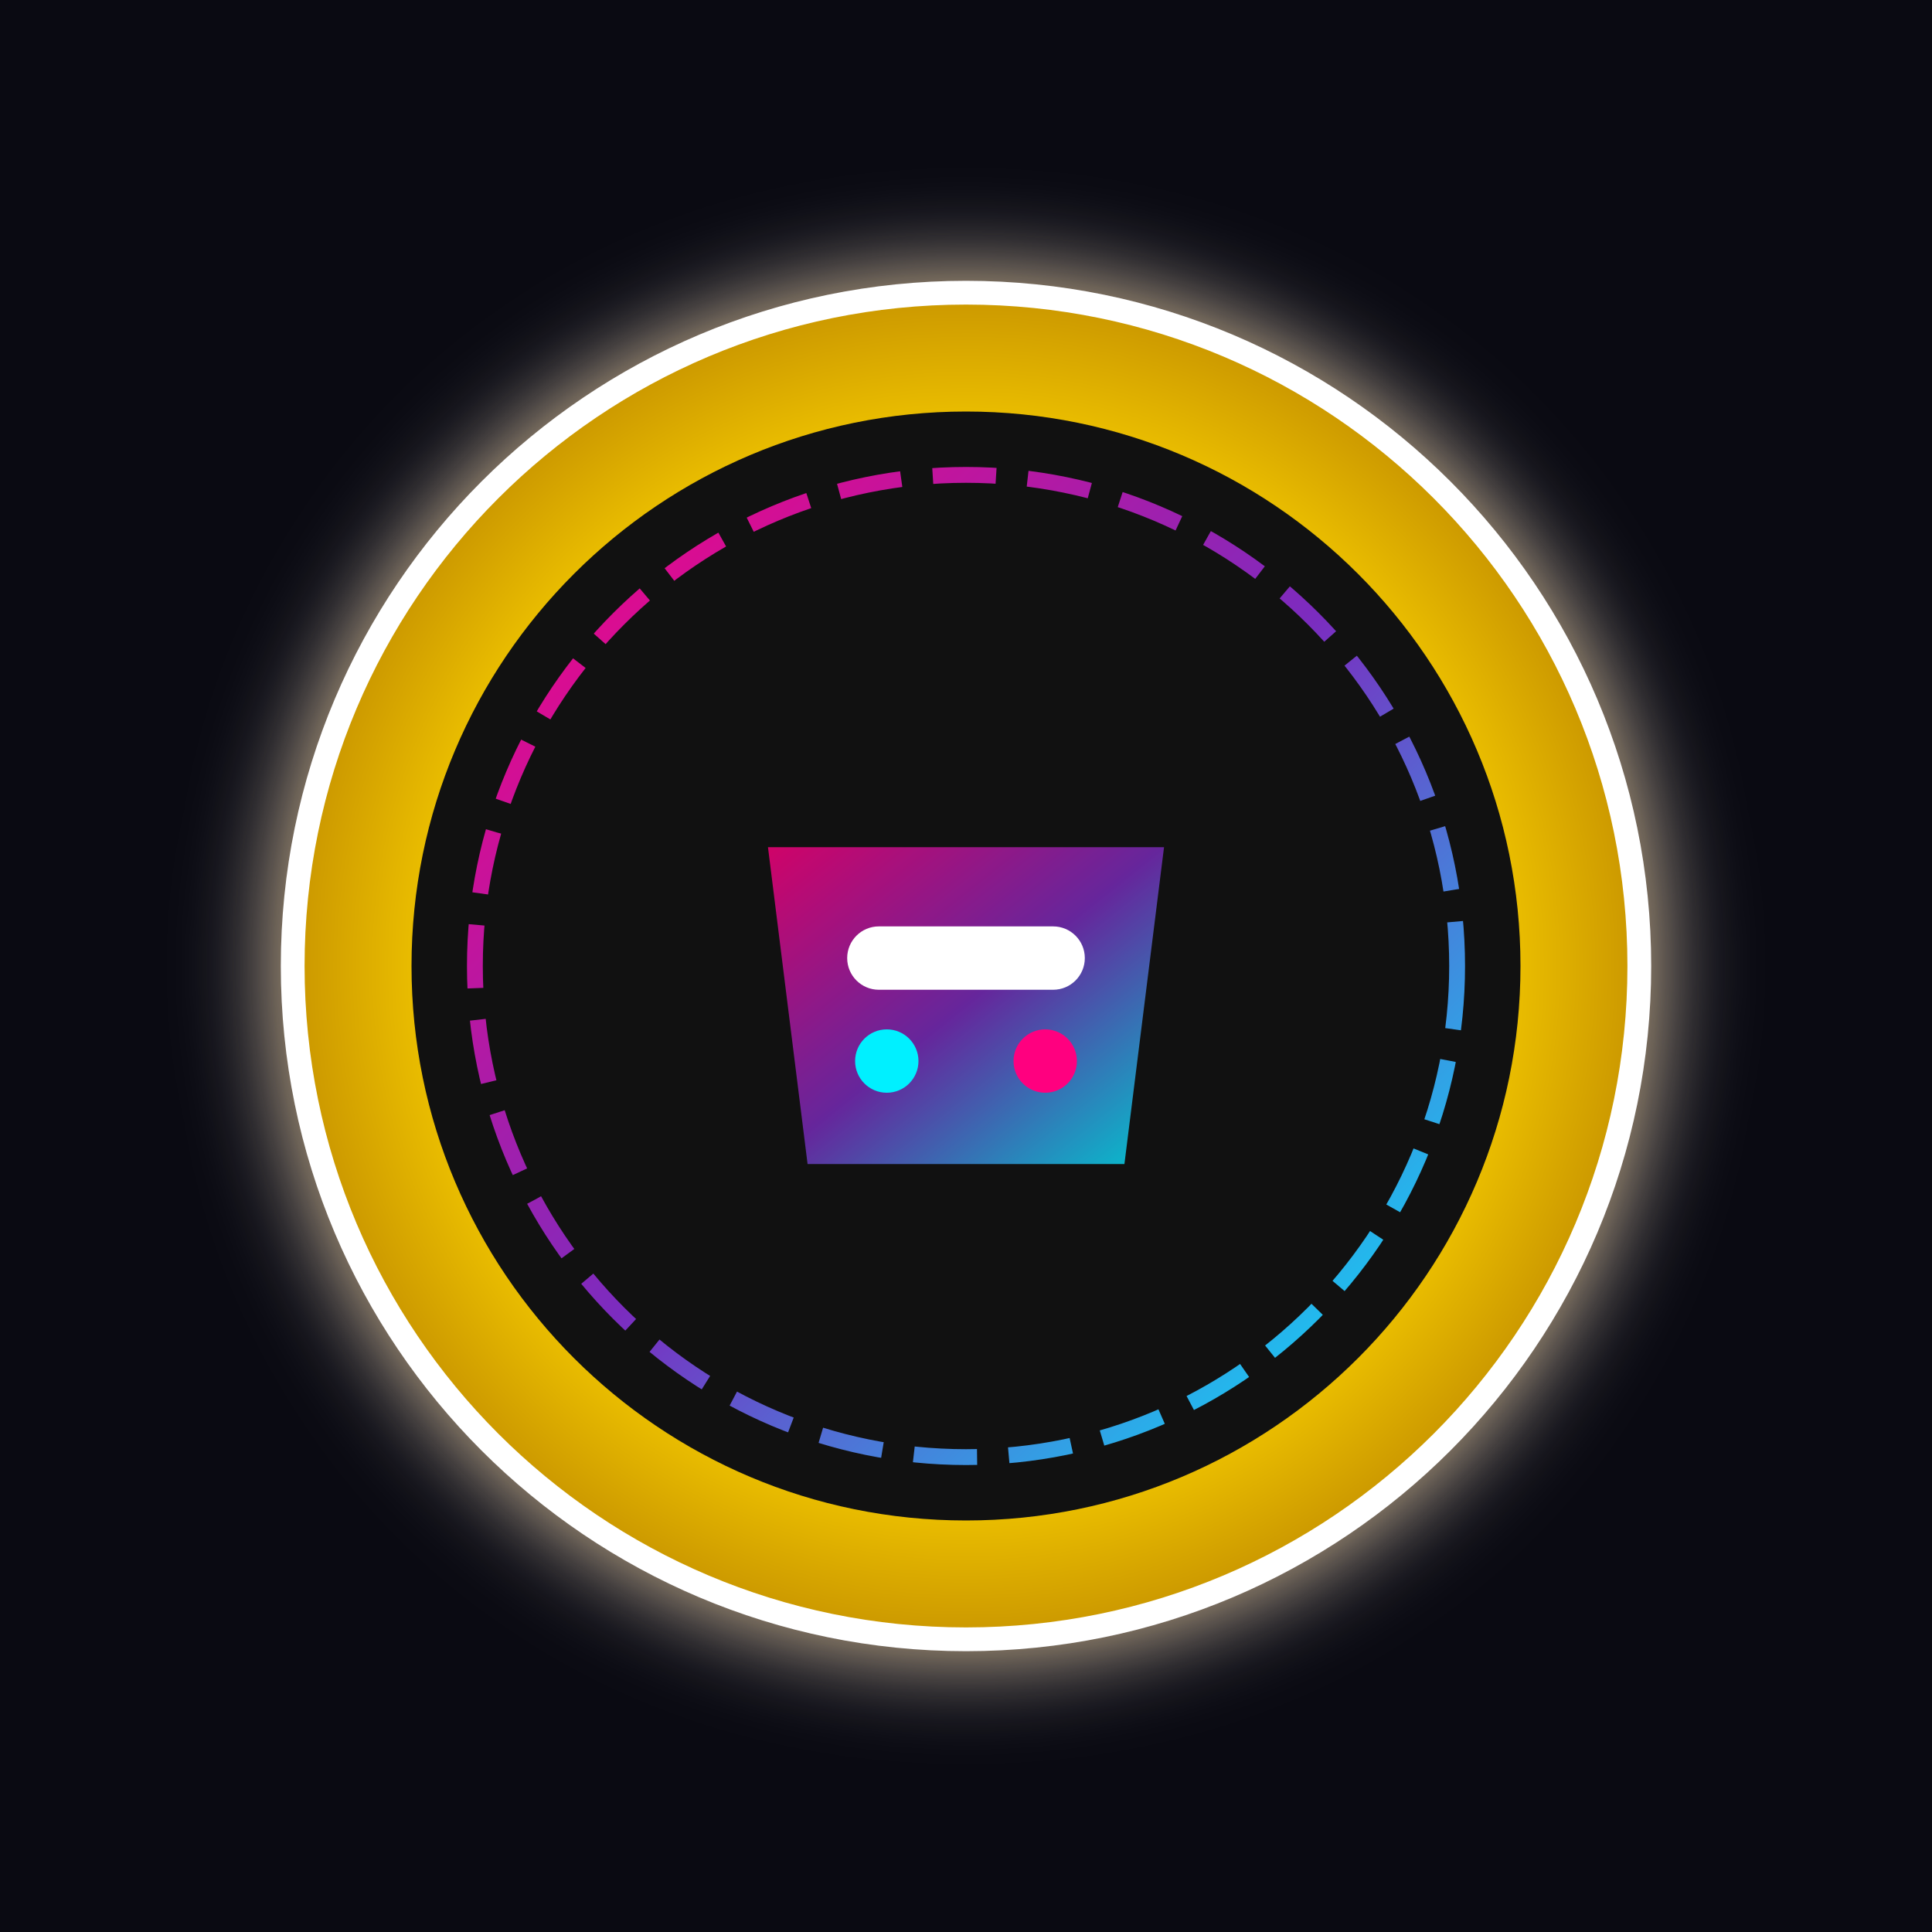
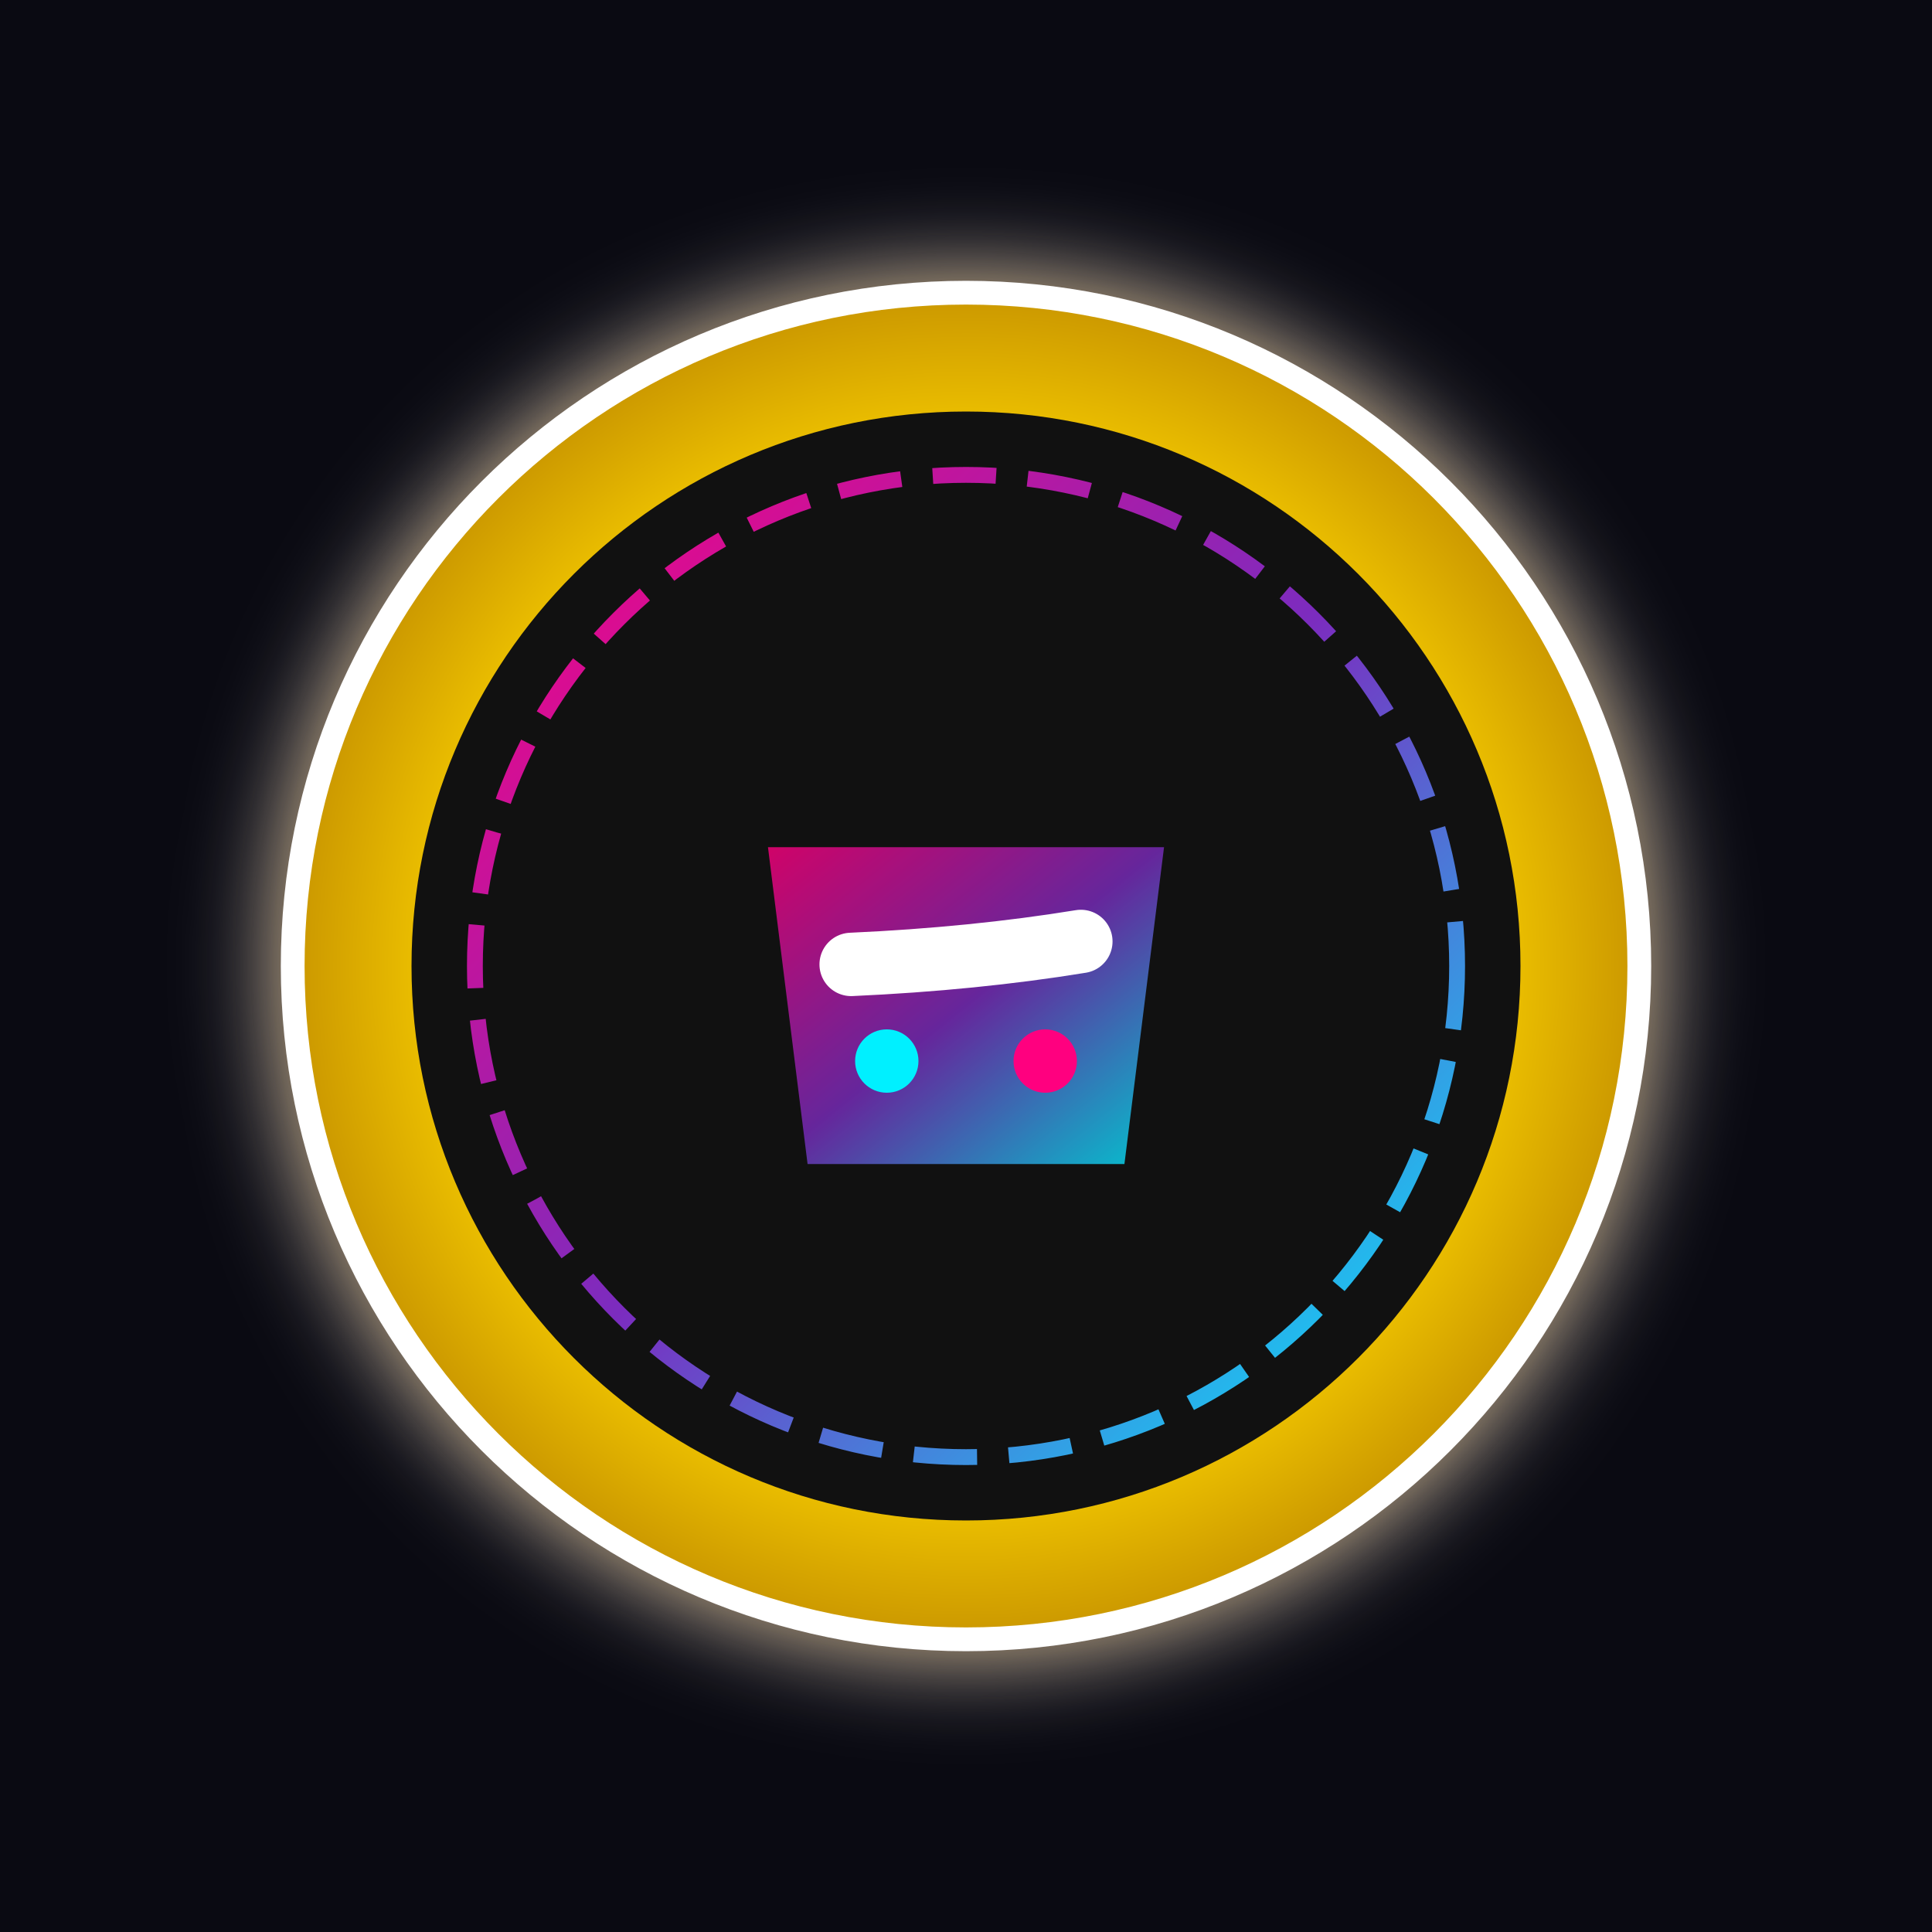
- <svg xmlns="http://www.w3.org/2000/svg" viewBox="0 0 500 500" width="100%" height="100%">
+ <svg xmlns="http://www.w3.org/2000/svg" viewBox="0 0 500 500">
  <defs>
    <linearGradient id="neonGradient" x1="0%" y1="0%" x2="100%" y2="100%">
+       <stop offset="0%" stop-color="#FF007F" />
+       <stop offset="50%" stop-color="#7B2CBF" />
+       <stop offset="100%" stop-color="#00F0FF" />
+     </linearGradient>
+     <linearGradient id="neonH" x1="0%" y1="0%" x2="100%" y2="0%">
      <stop offset="0%" stop-color="#FF007F" />
      <stop offset="50%" stop-color="#7B2CBF" />
      <stop offset="100%" stop-color="#00F0FF" />
    </linearGradient>
    <radialGradient id="coinGold" cx="50%" cy="50%" r="50%">
      <stop offset="0%" stop-color="#FFEE55" />
      <stop offset="70%" stop-color="#FFD700" />
      <stop offset="100%" stop-color="#CC9900" />
    </radialGradient>
    <filter id="glow" x="-20%" y="-20%" width="140%" height="140%">
      <feGaussianBlur stdDeviation="6" result="blur" />
      <feComposite in="SourceGraphic" in2="blur" operator="over" />
    </filter>
+     <filter id="glowSoft" x="-30%" y="-30%" width="160%" height="160%">
+       <feGaussianBlur stdDeviation="10" result="blur" />
+       <feComposite in="SourceGraphic" in2="blur" operator="over" />
+     </filter>
  </defs>
  <rect width="500" height="500" fill="#0A0A12" />
  <g transform="translate(250, 250) scale(2.05)">
    <circle cx="0" cy="0" r="85" fill="url(#coinGold)" stroke="#FFF" stroke-width="3" filter="url(#glow)" />
    <circle cx="0" cy="0" r="70" fill="#111" />
    <circle cx="0" cy="0" r="62" fill="none" stroke="url(#neonGradient)" stroke-width="2" stroke-dasharray="8 4" />
    <path d="M-25,-15 L25,-15 L20,25 L-20,25 Z" fill="url(#neonGradient)" opacity="0.8" />
-     <rect x="-15" y="-5" width="30" height="8" rx="4" fill="#FFFFFF" />
+     <path d="M-14.5,-0.2 Q1.0,-0.9 14.5,-3.1" fill="none" stroke="#FFFFFF" stroke-width="8" stroke-linecap="round" stroke-linejoin="round" />
    <circle cx="-10" cy="12" r="4" fill="#00F0FF" />
-     <circle cx="10" cy="12" r="4" fill="#FF007F" />
+     <ellipse cx="10" cy="12" rx="4" ry="4" fill="#FF007F" />
  </g>
</svg>
